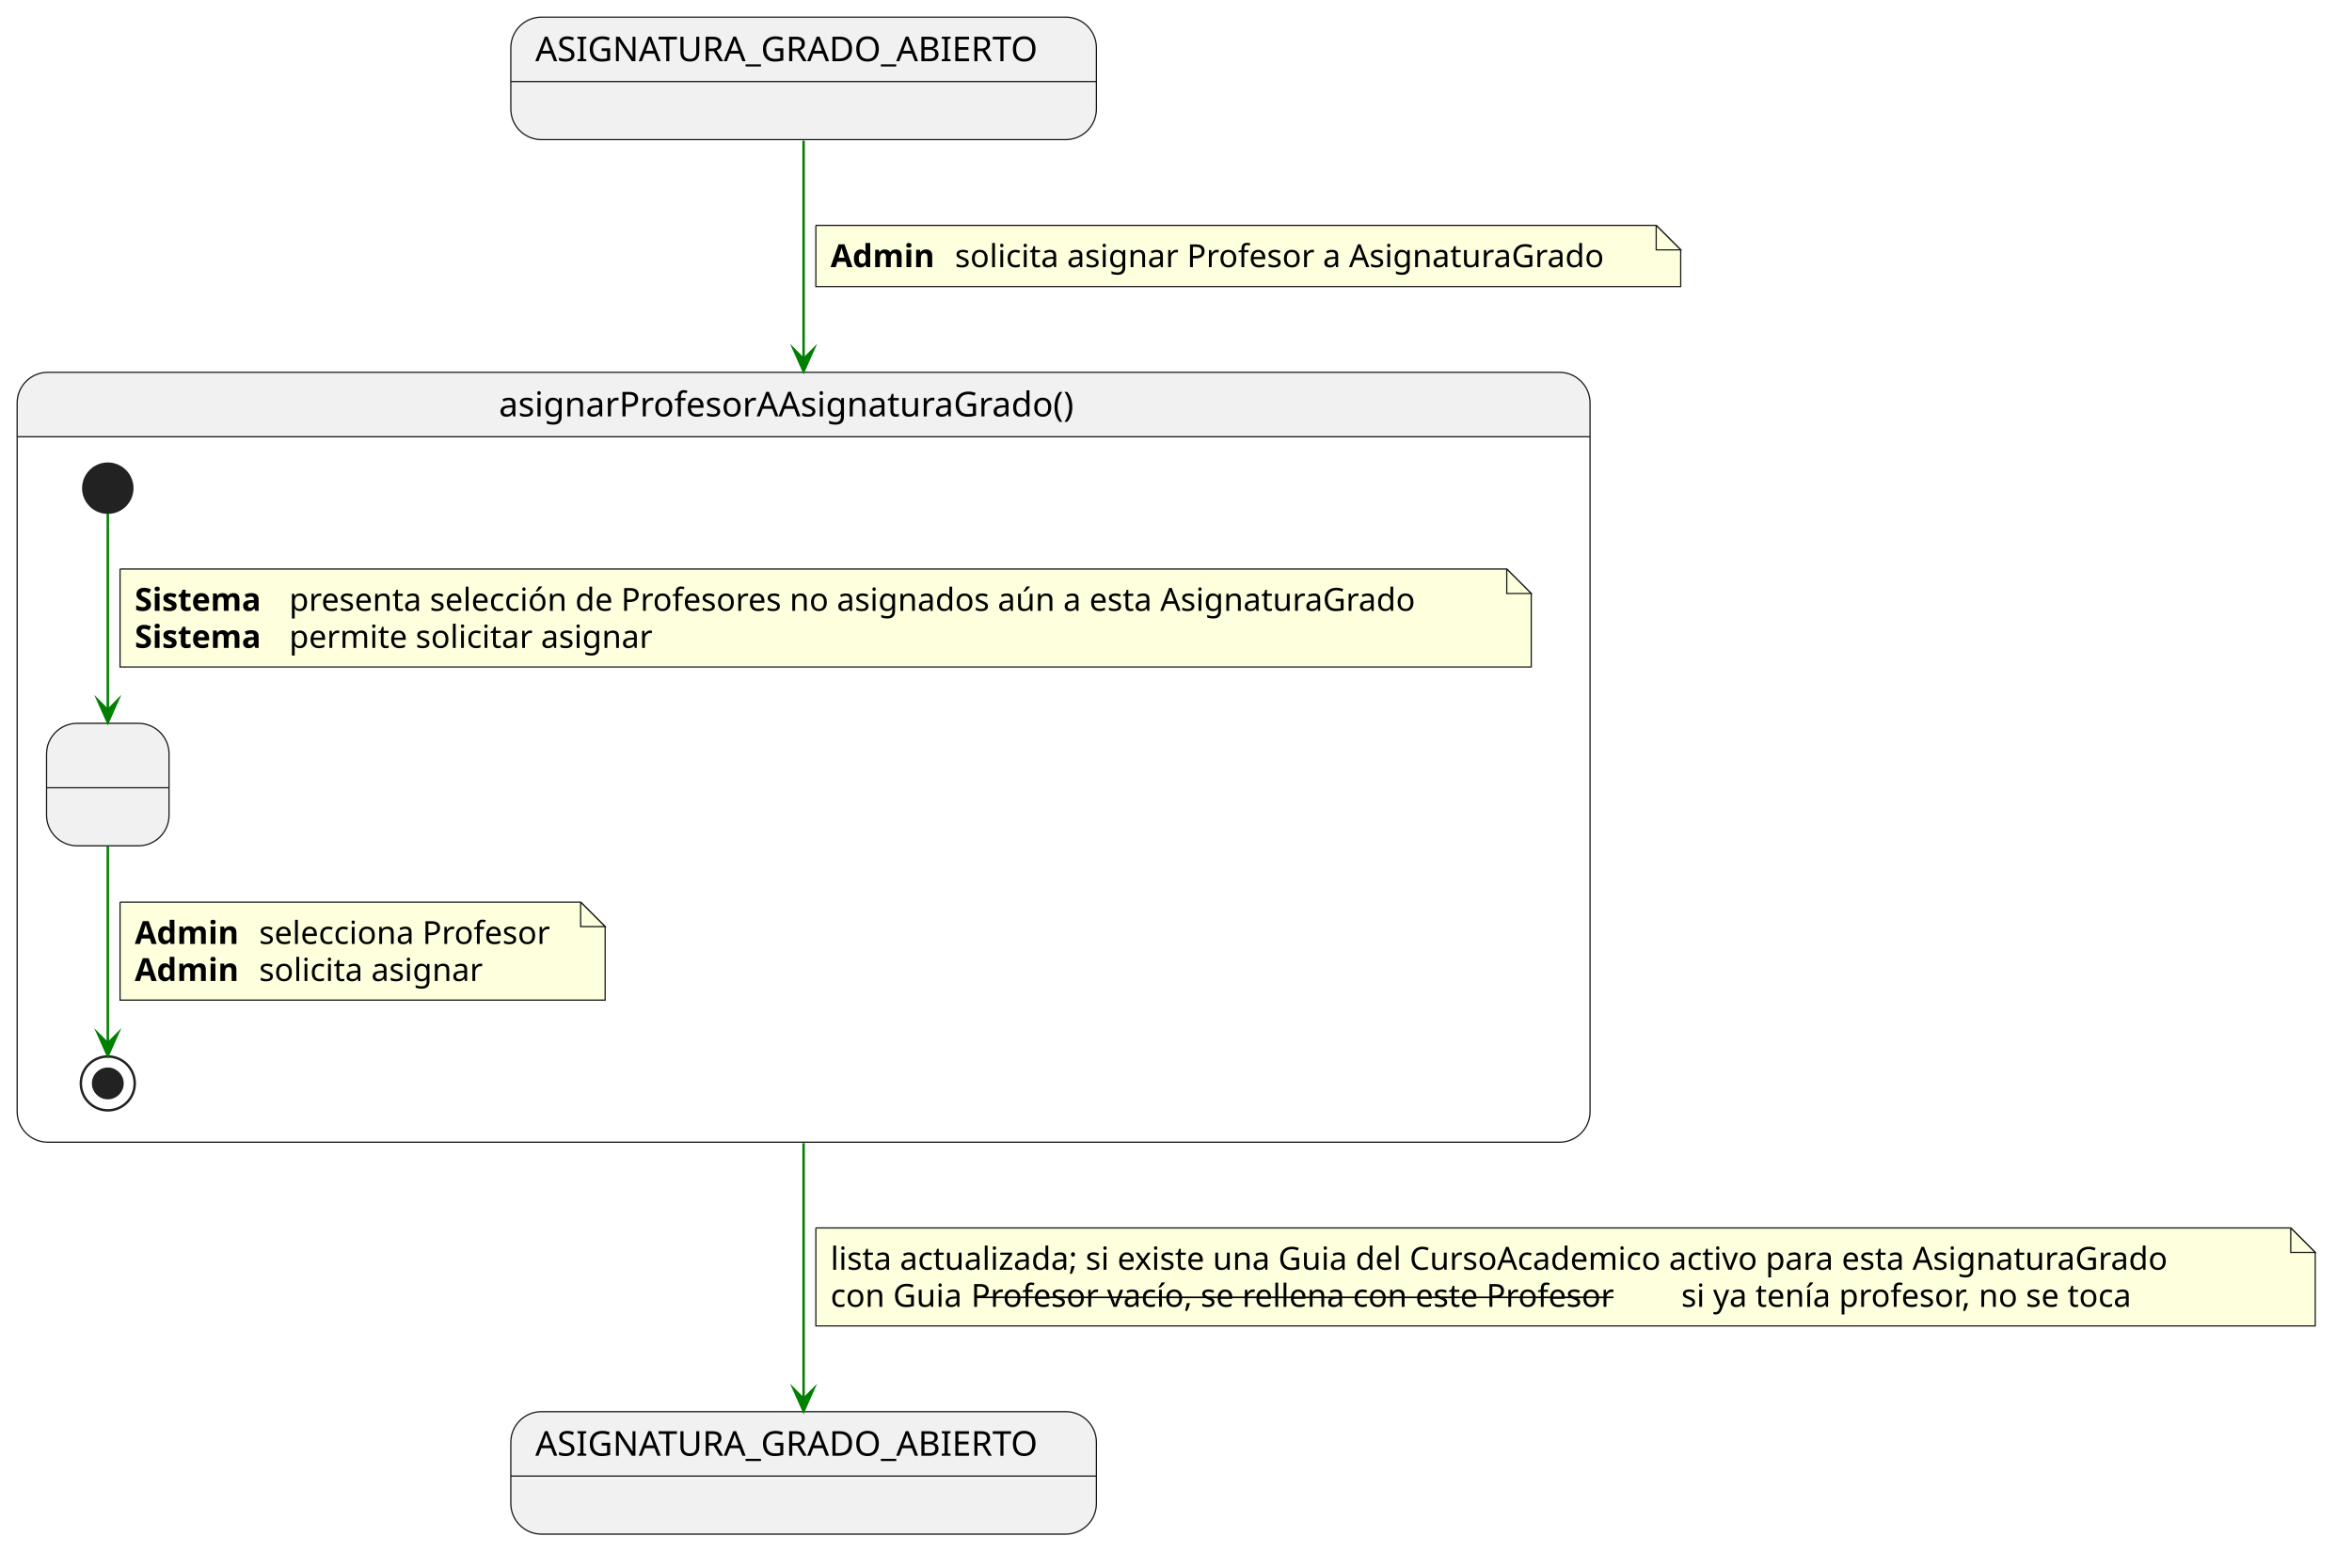
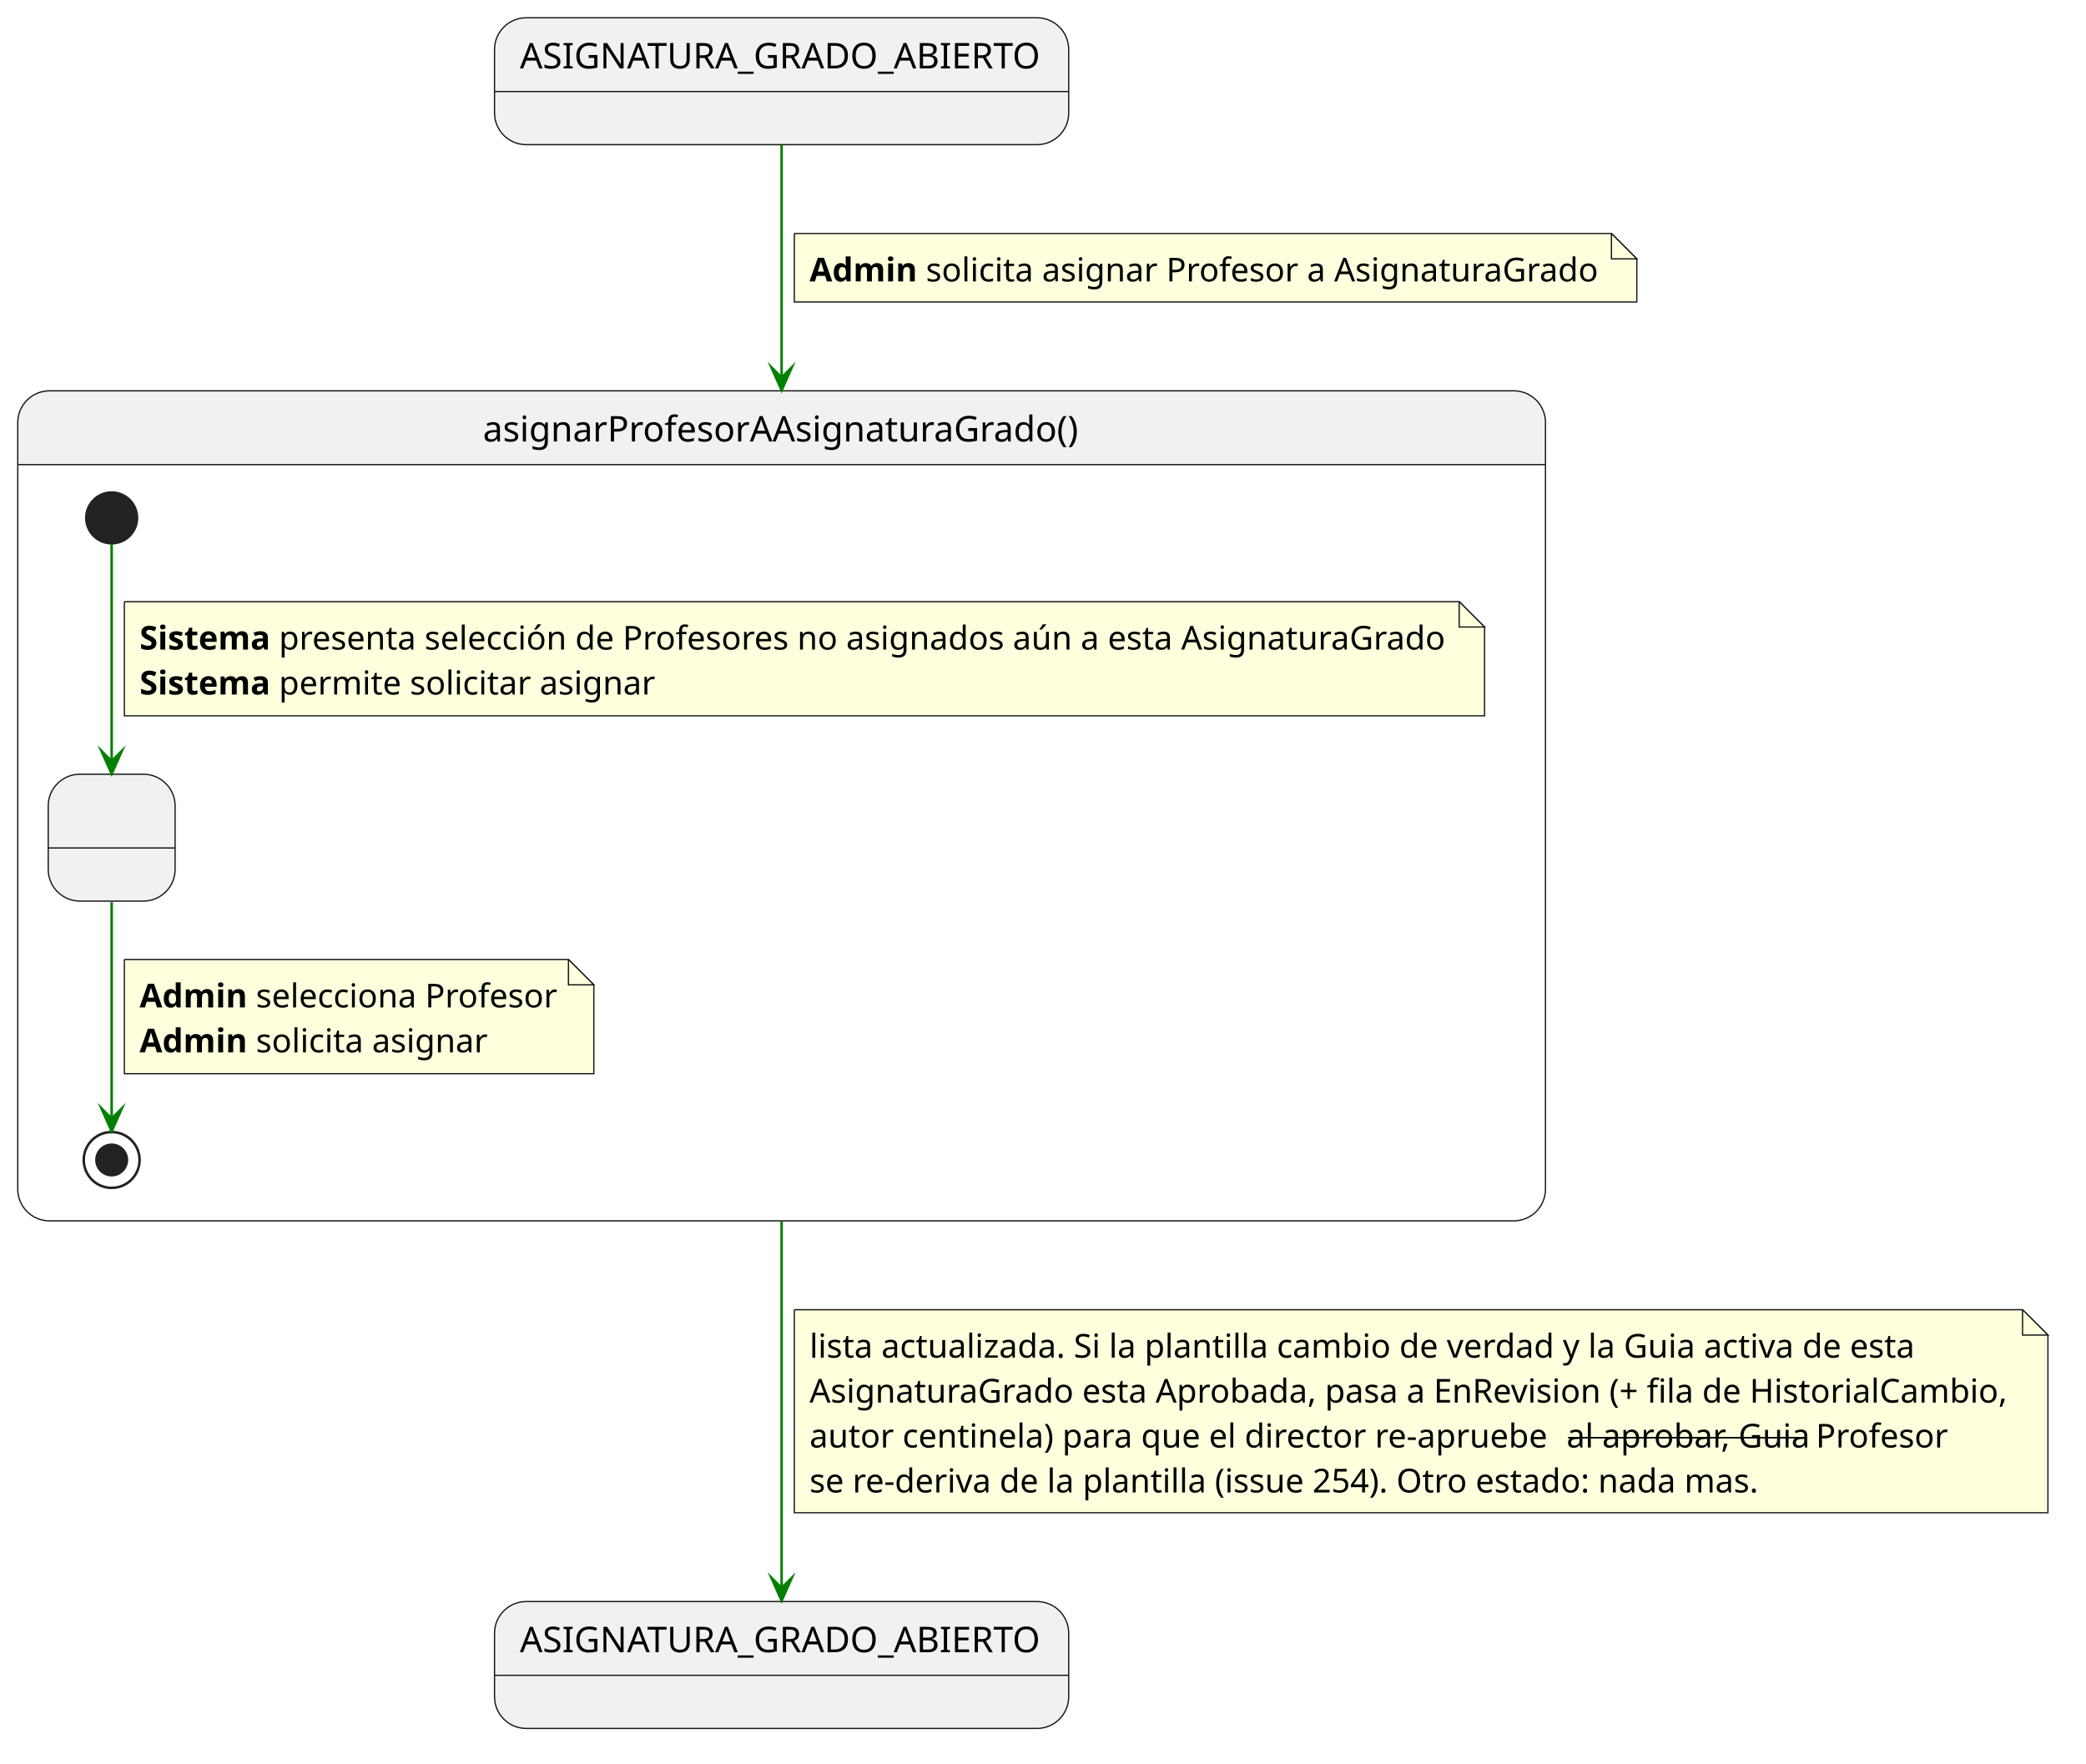
- <svg xmlns="http://www.w3.org/2000/svg" version="1.1" data-diagram-type="STATE" style="width:960px;height:640px;background:#FFFFFF;" width="960px" height="640px" viewBox="0 0 960 640" zoomAndPan="magnify" preserveAspectRatio="none" contentStyleType="text/css">
+ <svg xmlns="http://www.w3.org/2000/svg" version="1.1" data-diagram-type="STATE" style="width:822px;height:695px;background:#FFFFFF;" width="822px" height="695px" viewBox="0 0 822 695" zoomAndPan="magnify" preserveAspectRatio="none" contentStyleType="text/css">
  <defs />
  <g font-family="sans-serif" lengthAdjust="spacing">
-     <g class="entity" data-qualified-name="ASIGNATURA_GRADO_ABIERTO" id="ent0001" data-source-line="3">
-       <rect x="208.5" y="7" width="239.003" height="50" fill="#F1F1F1" style="stroke:#181818;stroke-width:0.5;" rx="12.5" ry="12.5" />
-       <line x1="208.5" y1="33.297" x2="447.503" y2="33.297" style="stroke:#181818;stroke-width:0.5;" />
-       <text x="218.5" y="24.995" fill="#000" font-size="14" textLength="219.003">ASIGNATURA_GRADO_ABIERTO</text>
+     <g class="entity" data-qualified-name="ASIGNATURA_GRADO_ABIERTO" id="ent0001" data-source-line="4">
+       <rect x="194.87" y="7" width="226.261" height="50" fill="#F1F1F1" style="stroke:#181818;stroke-width:0.5;" rx="12.5" ry="12.5" />
+       <line x1="194.87" y1="36.068" x2="421.131" y2="36.068" style="stroke:#181818;stroke-width:0.5;" />
+       <text x="204.87" y="26.966" fill="#000" font-size="14" textLength="206.261">ASIGNATURA_GRADO_ABIERTO</text>
    </g>
-     <g class="entity" data-qualified-name="ASIGNATURA_GRADO_ABIERTO_SALIDA" id="ent0002" data-source-line="4">
-       <rect x="208.5" y="576.3" width="239.003" height="50" fill="#F1F1F1" style="stroke:#181818;stroke-width:0.5;" rx="12.5" ry="12.5" />
-       <line x1="208.5" y1="602.597" x2="447.503" y2="602.597" style="stroke:#181818;stroke-width:0.5;" />
-       <text x="218.5" y="594.295" fill="#000" font-size="14" textLength="219.003">ASIGNATURA_GRADO_ABIERTO</text>
+     <g class="entity" data-qualified-name="ASIGNATURA_GRADO_ABIERTO_SALIDA" id="ent0002" data-source-line="5">
+       <rect x="194.87" y="631.07" width="226.261" height="50" fill="#F1F1F1" style="stroke:#181818;stroke-width:0.5;" rx="12.5" ry="12.5" />
+       <line x1="194.87" y1="660.138" x2="421.131" y2="660.138" style="stroke:#181818;stroke-width:0.5;" />
+       <text x="204.87" y="651.036" fill="#000" font-size="14" textLength="206.261">ASIGNATURA_GRADO_ABIERTO</text>
    </g>
-     <g class="entity" data-qualified-name="asignarProfesorAAsignaturaGrado" id="ent0003" data-source-line="11">
-       <path d="M19.5,152 L636.5,152 A12.5,12.5 0 0 1 649,164.5 L649,178.297 L7,178.297 L7,164.5 A12.5,12.5 0 0 1 19.5,152" fill="#F1F1F1" />
-       <rect x="7" y="152" width="642" height="314.297" fill="none" style="stroke:#181818;stroke-width:0.5;" rx="12.5" ry="12.5" />
-       <line x1="7" y1="178.297" x2="649" y2="178.297" style="stroke:#181818;stroke-width:0.5;" />
-       <text x="203.644" y="169.995" fill="#000" font-size="14" textLength="248.712">asignarProfesorAAsignaturaGrado()</text>
-       <g class="entity" data-qualified-name="asignarProfesorAAsignaturaGrado.SolicitandoDatos" id="ent0004" data-source-line="13">
-         <rect x="19" y="295.297" width="50" height="50" fill="#F1F1F1" style="stroke:#181818;stroke-width:0.5;" rx="12.5" ry="12.5" />
-         <line x1="19" y1="321.594" x2="69" y2="321.594" style="stroke:#181818;stroke-width:0.5;" />
-         <text x="41.775" y="313.292" fill="#000" font-size="14"> </text>
+     <g class="entity" data-qualified-name="asignarProfesorAAsignaturaGrado" id="ent0003" data-source-line="12">
+       <path d="M19.5,154 L596.5,154 A12.5,12.5 0 0 1 609,166.5 L609,183.068 L7,183.068 L7,166.5 A12.5,12.5 0 0 1 19.5,154" fill="#F1F1F1" />
+       <rect x="7" y="154" width="602" height="327.068" fill="none" style="stroke:#181818;stroke-width:0.5;" rx="12.5" ry="12.5" />
+       <line x1="7" y1="183.068" x2="609" y2="183.068" style="stroke:#181818;stroke-width:0.5;" />
+       <text x="190.281" y="173.966" fill="#000" font-size="14" textLength="235.437">asignarProfesorAAsignaturaGrado()</text>
+       <g class="entity" data-qualified-name="asignarProfesorAAsignaturaGrado.SolicitandoDatos" id="ent0004" data-source-line="14">
+         <rect x="19" y="305.068" width="50" height="50" fill="#F1F1F1" style="stroke:#181818;stroke-width:0.5;" rx="12.5" ry="12.5" />
+         <line x1="19" y1="334.136" x2="69" y2="334.136" style="stroke:#181818;stroke-width:0.5;" />
+         <text x="42.18" y="325.034" fill="#000" font-size="14"> </text>
      </g>
-       <g class="start_entity" data-qualified-name="asignarProfesorAAsignaturaGrado..start.asignarProfesorAAsignaturaGrado" id="ent0006" data-source-line="15">
-         <ellipse cx="44" cy="199.297" rx="10" ry="10" fill="#222" style="stroke:#222;stroke-width:1;" />
+       <g class="start_entity" data-qualified-name="asignarProfesorAAsignaturaGrado..start.asignarProfesorAAsignaturaGrado" id="ent0006" data-source-line="16">
+         <ellipse cx="44" cy="204.068" rx="10" ry="10" fill="#222" style="stroke:#222;stroke-width:1;" />
      </g>
-       <g class="end_entity" data-qualified-name="asignarProfesorAAsignaturaGrado..end.asignarProfesorAAsignaturaGrado" id="ent0008" data-source-line="21">
-         <ellipse cx="44" cy="442.297" rx="11" ry="11" fill="none" style="stroke:#222;stroke-width:1;" />
-         <ellipse cx="44" cy="442.297" rx="6" ry="6" fill="#222" style="stroke:#222;stroke-width:1;" />
+       <g class="end_entity" data-qualified-name="asignarProfesorAAsignaturaGrado..end.asignarProfesorAAsignaturaGrado" id="ent0008" data-source-line="22">
+         <ellipse cx="44" cy="457.068" rx="11" ry="11" fill="none" style="stroke:#222;stroke-width:1;" />
+         <ellipse cx="44" cy="457.068" rx="6" ry="6" fill="#222" style="stroke:#222;stroke-width:1;" />
      </g>
-       <g class="link" data-entity-1="ent0006" data-entity-2="ent0004" id="lnk7" data-source-line="15" data-link-type="dependency">
-         <path d="M44,209.637 C44,227.827 44,263.537 44,289.907" style="stroke:#008000;stroke-width:1;" fill="none" id="*start*asignarProfesorAAsignaturaGrado-to-SolicitandoDatos" />
-         <polygon points="44,294.907,48,285.907,44,289.907,40,285.907,44,294.907" fill="#008000" style="stroke:#008000;stroke-width:1;stroke-linejoin:miter;stroke-miterlimit:10;" />
-         <path d="M49,232.297 L49,272.297 L625,272.297 L625,242.297 L615,232.297 L49,232.297" style="stroke:#181818;stroke-width:0.5;" fill="#FEFFDD" />
-         <path d="M615,232.297 L615,242.297 L625,242.297 L615,232.297" style="stroke:#181818;stroke-width:0.5;" fill="#FEFFDD" />
-         <text x="55" y="249.364" fill="#000" font-size="13" textLength="58.906" font-weight="700">Sistema</text>
-         <text x="118.039" y="249.364" fill="#000" font-size="13" textLength="492.343">presenta selección de Profesores no asignados aún a esta AsignaturaGrado</text>
-         <text x="55" y="264.497" fill="#000" font-size="13" textLength="58.906" font-weight="700">Sistema</text>
-         <text x="118.039" y="264.497" fill="#000" font-size="13" textLength="158.501">permite solicitar asignar</text>
+       <g class="link" data-entity-1="ent0006" data-entity-2="ent0004" id="lnk7" data-source-line="16" data-link-type="dependency">
+         <path d="M44,214.388 C44,233.428 44,272.308 44,299.928" style="stroke:#008000;stroke-width:1;" fill="none" id="*start*asignarProfesorAAsignaturaGrado-to-SolicitandoDatos" />
+         <polygon points="44,304.928,48,295.928,44,299.928,40,295.928,44,304.928" fill="#008000" style="stroke:#008000;stroke-width:1;stroke-linejoin:miter;stroke-miterlimit:10;" />
+         <path d="M49,237.068 L49,282.068 L585,282.068 L585,247.068 L575,237.068 L49,237.068" style="stroke:#181818;stroke-width:0.5;" fill="#FEFFDD" />
+         <path d="M575,237.068 L575,247.068 L585,247.068 L575,237.068" style="stroke:#181818;stroke-width:0.5;" fill="#FEFFDD" />
+         <text x="55" y="255.965" fill="#000" font-size="13" textLength="51.532" font-weight="700">Sistema</text>
+         <text x="109.912" y="255.965" fill="#000" font-size="13" textLength="460.889">presenta selección de Profesores no asignados aún a esta AsignaturaGrado</text>
+         <text x="55" y="273.671" fill="#000" font-size="13" textLength="51.532" font-weight="700">Sistema</text>
+         <text x="109.912" y="273.671" fill="#000" font-size="13" textLength="148.304">permite solicitar asignar</text>
      </g>
-       <g class="link" data-entity-1="ent0004" data-entity-2="ent0008" id="lnk9" data-source-line="21" data-link-type="dependency">
-         <path d="M44,345.577 C44,371.747 44,407.147 44,425.977" style="stroke:#008000;stroke-width:1;" fill="none" id="SolicitandoDatos-to-*end*asignarProfesorAAsignaturaGrado" />
-         <polygon points="44,430.977,48,421.977,44,425.977,40,421.977,44,430.977" fill="#008000" style="stroke:#008000;stroke-width:1;stroke-linejoin:miter;stroke-miterlimit:10;" />
-         <path d="M49,368.297 L49,408.297 L247,408.297 L247,378.297 L237,368.297 L49,368.297" style="stroke:#181818;stroke-width:0.5;" fill="#FEFFDD" />
-         <path d="M237,368.297 L237,378.297 L247,378.297 L237,368.297" style="stroke:#181818;stroke-width:0.5;" fill="#FEFFDD" />
-         <text x="55" y="385.364" fill="#000" font-size="13" textLength="46.624" font-weight="700">Admin</text>
-         <text x="105.756" y="385.364" fill="#000" font-size="13" textLength="126.363">selecciona Profesor</text>
-         <text x="55" y="400.497" fill="#000" font-size="13" textLength="46.624" font-weight="700">Admin</text>
-         <text x="105.756" y="400.497" fill="#000" font-size="13" textLength="98.059">solicita asignar</text>
+       <g class="link" data-entity-1="ent0004" data-entity-2="ent0008" id="lnk9" data-source-line="22" data-link-type="dependency">
+         <path d="M44,355.468 C44,382.888 44,421.148 44,440.768" style="stroke:#008000;stroke-width:1;" fill="none" id="SolicitandoDatos-to-*end*asignarProfesorAAsignaturaGrado" />
+         <polygon points="44,445.768,48,436.768,44,440.768,40,436.768,44,445.768" fill="#008000" style="stroke:#008000;stroke-width:1;stroke-linejoin:miter;stroke-miterlimit:10;" />
+         <path d="M49,378.068 L49,423.068 L234,423.068 L234,388.068 L224,378.068 L49,378.068" style="stroke:#181818;stroke-width:0.5;" fill="#FEFFDD" />
+         <path d="M224,378.068 L224,388.068 L234,388.068 L224,378.068" style="stroke:#181818;stroke-width:0.5;" fill="#FEFFDD" />
+         <text x="55" y="396.965" fill="#000" font-size="13" textLength="42.471" font-weight="700">Admin</text>
+         <text x="100.851" y="396.965" fill="#000" font-size="13" textLength="119.015">selecciona Profesor</text>
+         <text x="55" y="414.671" fill="#000" font-size="13" textLength="42.471" font-weight="700">Admin</text>
+         <text x="100.851" y="414.671" fill="#000" font-size="13" textLength="91.325">solicita asignar</text>
      </g>
    </g>
-     <g class="link" data-entity-1="ent0001" data-entity-2="ent0003" id="lnk5" data-source-line="6" data-link-type="dependency">
-       <path d="M328,57.42 C328,79.71 328,109.73 328,146.59" style="stroke:#008000;stroke-width:1;" fill="none" id="ASIGNATURA_GRADO_ABIERTO-to-asignarProfesorAAsignaturaGrado" />
-       <polygon points="328,151.59,332,142.59,328,146.59,324,142.59,328,151.59" fill="#008000" style="stroke:#008000;stroke-width:1;stroke-linejoin:miter;stroke-miterlimit:10;" />
-       <path d="M333,92 L333,117 L686,117 L686,102 L676,92 L333,92" style="stroke:#181818;stroke-width:0.5;" fill="#FEFFDD" />
-       <path d="M676,92 L676,102 L686,102 L676,92" style="stroke:#181818;stroke-width:0.5;" fill="#FEFFDD" />
-       <text x="339" y="109.067" fill="#000" font-size="13" textLength="46.624" font-weight="700">Admin</text>
-       <text x="389.756" y="109.067" fill="#000" font-size="13" textLength="282.179">solicita asignar Profesor a AsignaturaGrado</text>
+     <g class="link" data-entity-1="ent0001" data-entity-2="ent0003" id="lnk5" data-source-line="7" data-link-type="dependency">
+       <path d="M308,57.18 C308,79.81 308,110.76 308,148.77" style="stroke:#008000;stroke-width:1;" fill="none" id="ASIGNATURA_GRADO_ABIERTO-to-asignarProfesorAAsignaturaGrado" />
+       <polygon points="308,153.77,312,144.77,308,148.77,304,144.77,308,153.77" fill="#008000" style="stroke:#008000;stroke-width:1;stroke-linejoin:miter;stroke-miterlimit:10;" />
+       <path d="M313,92 L313,119 L645,119 L645,102 L635,92 L313,92" style="stroke:#181818;stroke-width:0.5;" fill="#FEFFDD" />
+       <path d="M635,92 L635,102 L645,102 L635,92" style="stroke:#181818;stroke-width:0.5;" fill="#FEFFDD" />
+       <text x="319" y="110.897" fill="#000" font-size="13" textLength="42.471" font-weight="700">Admin</text>
+       <text x="364.851" y="110.897" fill="#000" font-size="13" textLength="265.707">solicita asignar Profesor a AsignaturaGrado</text>
    </g>
-     <g class="link" data-entity-1="ent0003" data-entity-2="ent0002" id="lnk10" data-source-line="28" data-link-type="dependency">
-       <path d="M328,466.69 C328,509.52 328,546 328,571.09" style="stroke:#008000;stroke-width:1;" fill="none" id="asignarProfesorAAsignaturaGrado-to-ASIGNATURA_GRADO_ABIERTO_SALIDA" />
-       <polygon points="328,576.09,332,567.09,328,571.09,324,567.09,328,576.09" fill="#008000" style="stroke:#008000;stroke-width:1;stroke-linejoin:miter;stroke-miterlimit:10;" />
-       <path d="M333,501.3 L333,541.3 L945,541.3 L945,511.3 L935,501.3 L333,501.3" style="stroke:#181818;stroke-width:0.5;" fill="#FEFFDD" />
-       <path d="M935,501.3 L935,511.3 L945,511.3 L935,501.3" style="stroke:#181818;stroke-width:0.5;" fill="#FEFFDD" />
-       <text x="339" y="518.367" fill="#000" font-size="13" textLength="591.125">lista actualizada; si existe una Guia del CursoAcademico activo para esta AsignaturaGrado</text>
-       <text x="339" y="533.5" fill="#000" font-size="13" textLength="57.364">con Guia</text>
-       <text x="396.364" y="533.5" fill="#000" font-size="13" textLength="281.614" text-decoration="line-through">Profesor vacío, se rellena con este Profesor</text>
-       <text x="686.242" y="533.5" fill="#000" font-size="13" textLength="201.208">si ya tenía profesor, no se toca</text>
+     <g class="link" data-entity-1="ent0003" data-entity-2="ent0002" id="lnk10" data-source-line="29" data-link-type="dependency">
+       <path d="M308,481.38 C308,539.6 308,593.68 308,625.72" style="stroke:#008000;stroke-width:1;" fill="none" id="asignarProfesorAAsignaturaGrado-to-ASIGNATURA_GRADO_ABIERTO_SALIDA" />
+       <polygon points="308,630.72,312,621.72,308,625.72,304,621.72,308,630.72" fill="#008000" style="stroke:#008000;stroke-width:1;stroke-linejoin:miter;stroke-miterlimit:10;" />
+       <path d="M313,516.07 L313,596.07 L807,596.07 L807,526.07 L797,516.07 L313,516.07" style="stroke:#181818;stroke-width:0.5;" fill="#FEFFDD" />
+       <path d="M797,516.07 L797,526.07 L807,526.07 L797,516.07" style="stroke:#181818;stroke-width:0.5;" fill="#FEFFDD" />
+       <text x="319" y="534.967" fill="#000" font-size="13" textLength="435.747">lista actualizada. Si la plantilla cambio de verdad y la Guia activa de esta</text>
+       <text x="319" y="552.673" fill="#000" font-size="13" textLength="473.005">AsignaturaGrado esta Aprobada, pasa a EnRevision (+ fila de HistorialCambio,</text>
+       <text x="319" y="570.379" fill="#000" font-size="13" textLength="291.551">autor centinela) para que el director re-apruebe</text>
+       <text x="617.311" y="570.379" fill="#000" font-size="13" textLength="98.215" text-decoration="line-through">al aprobar, Guia</text>
+       <text x="715.526" y="570.379" fill="#000" font-size="13" textLength="52.364">Profesor</text>
+       <text x="319" y="588.085" fill="#000" font-size="13" textLength="374.4">se re-deriva de la plantilla (issue 254). Otro estado: nada mas.</text>
    </g>
  </g>
</svg>
